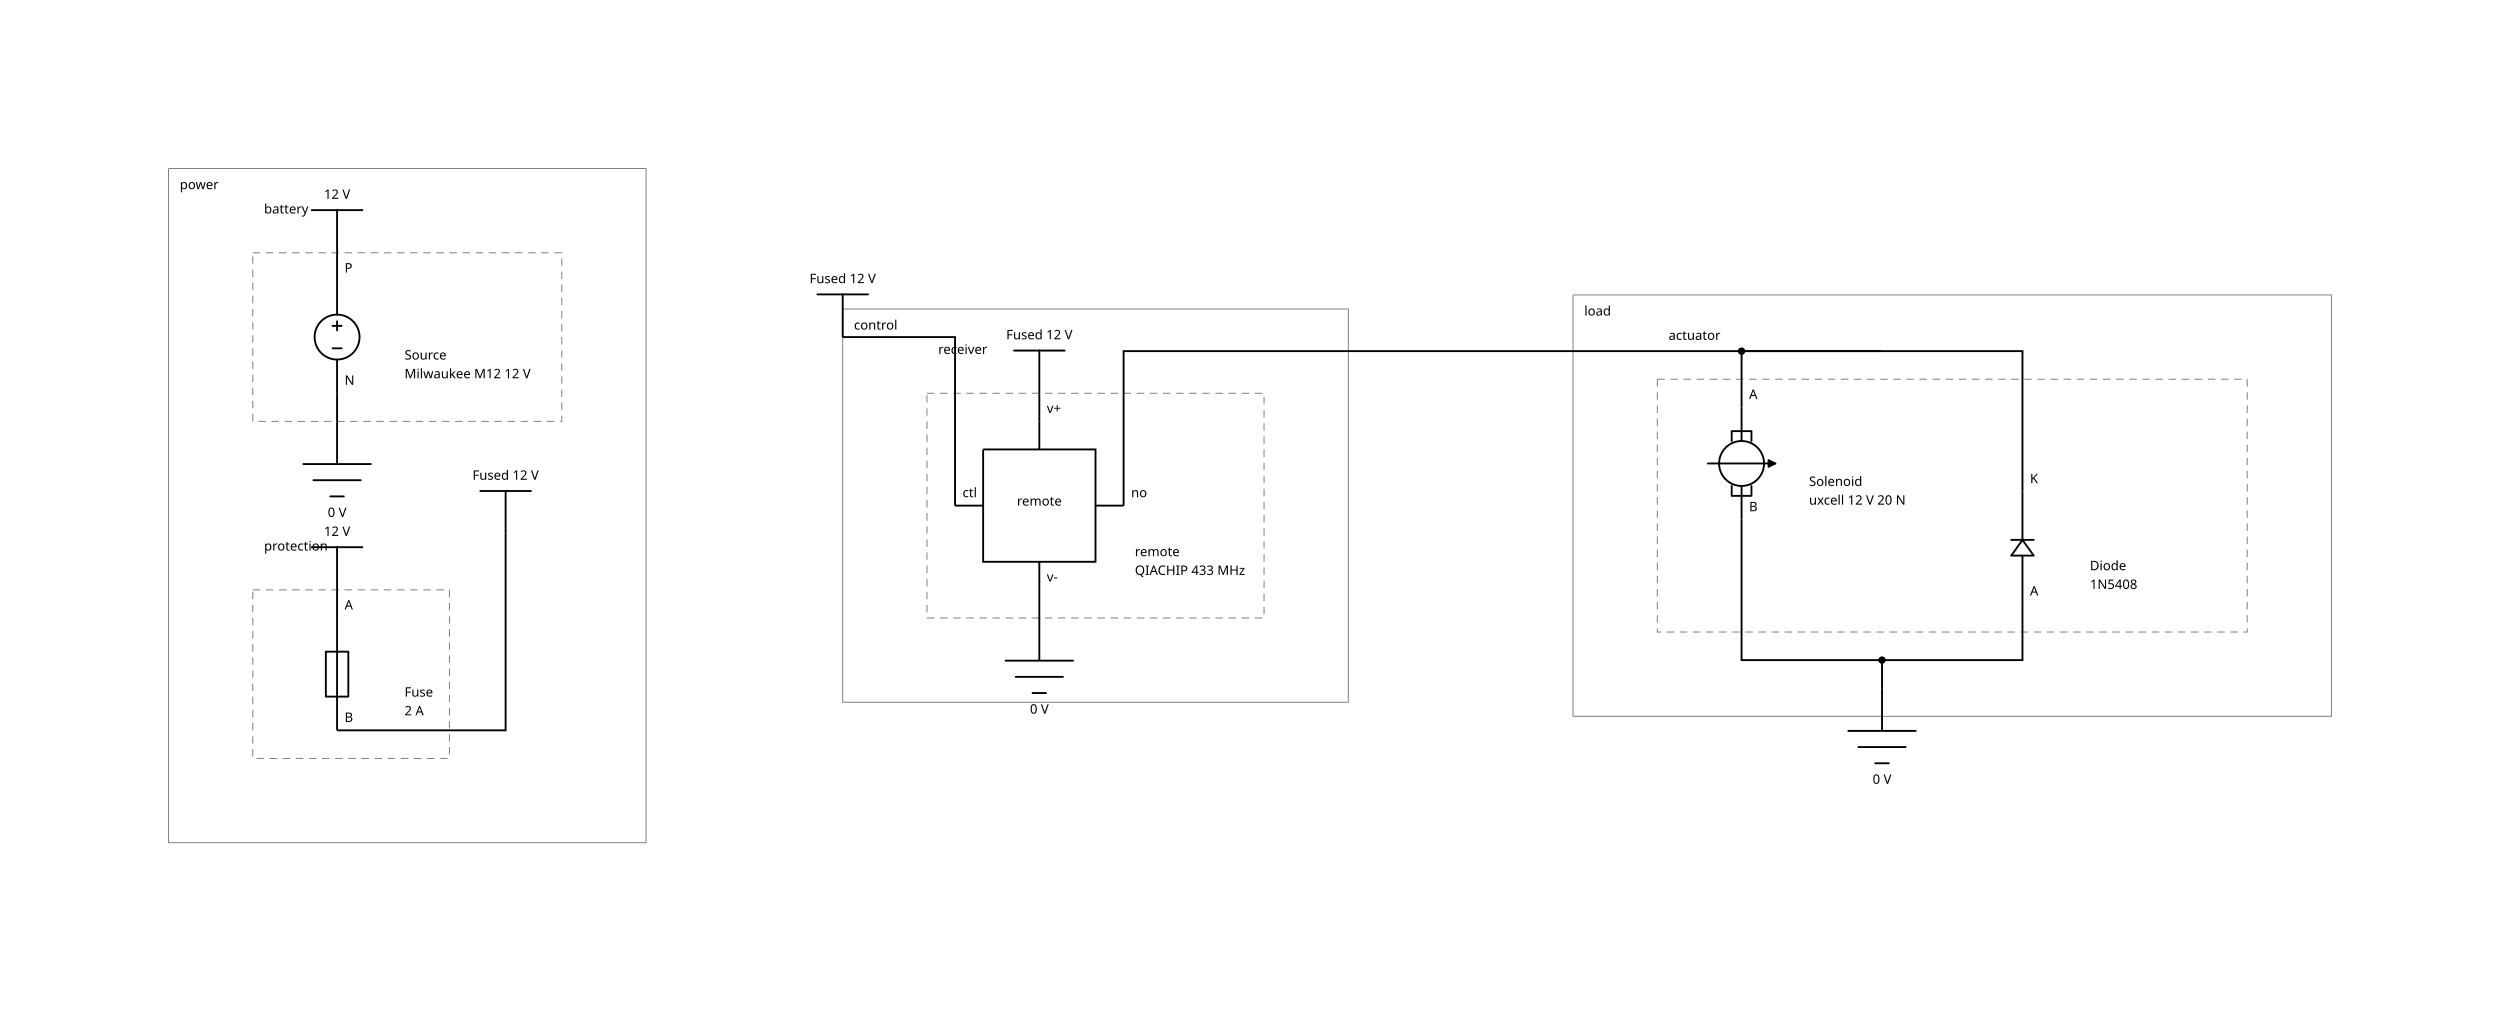
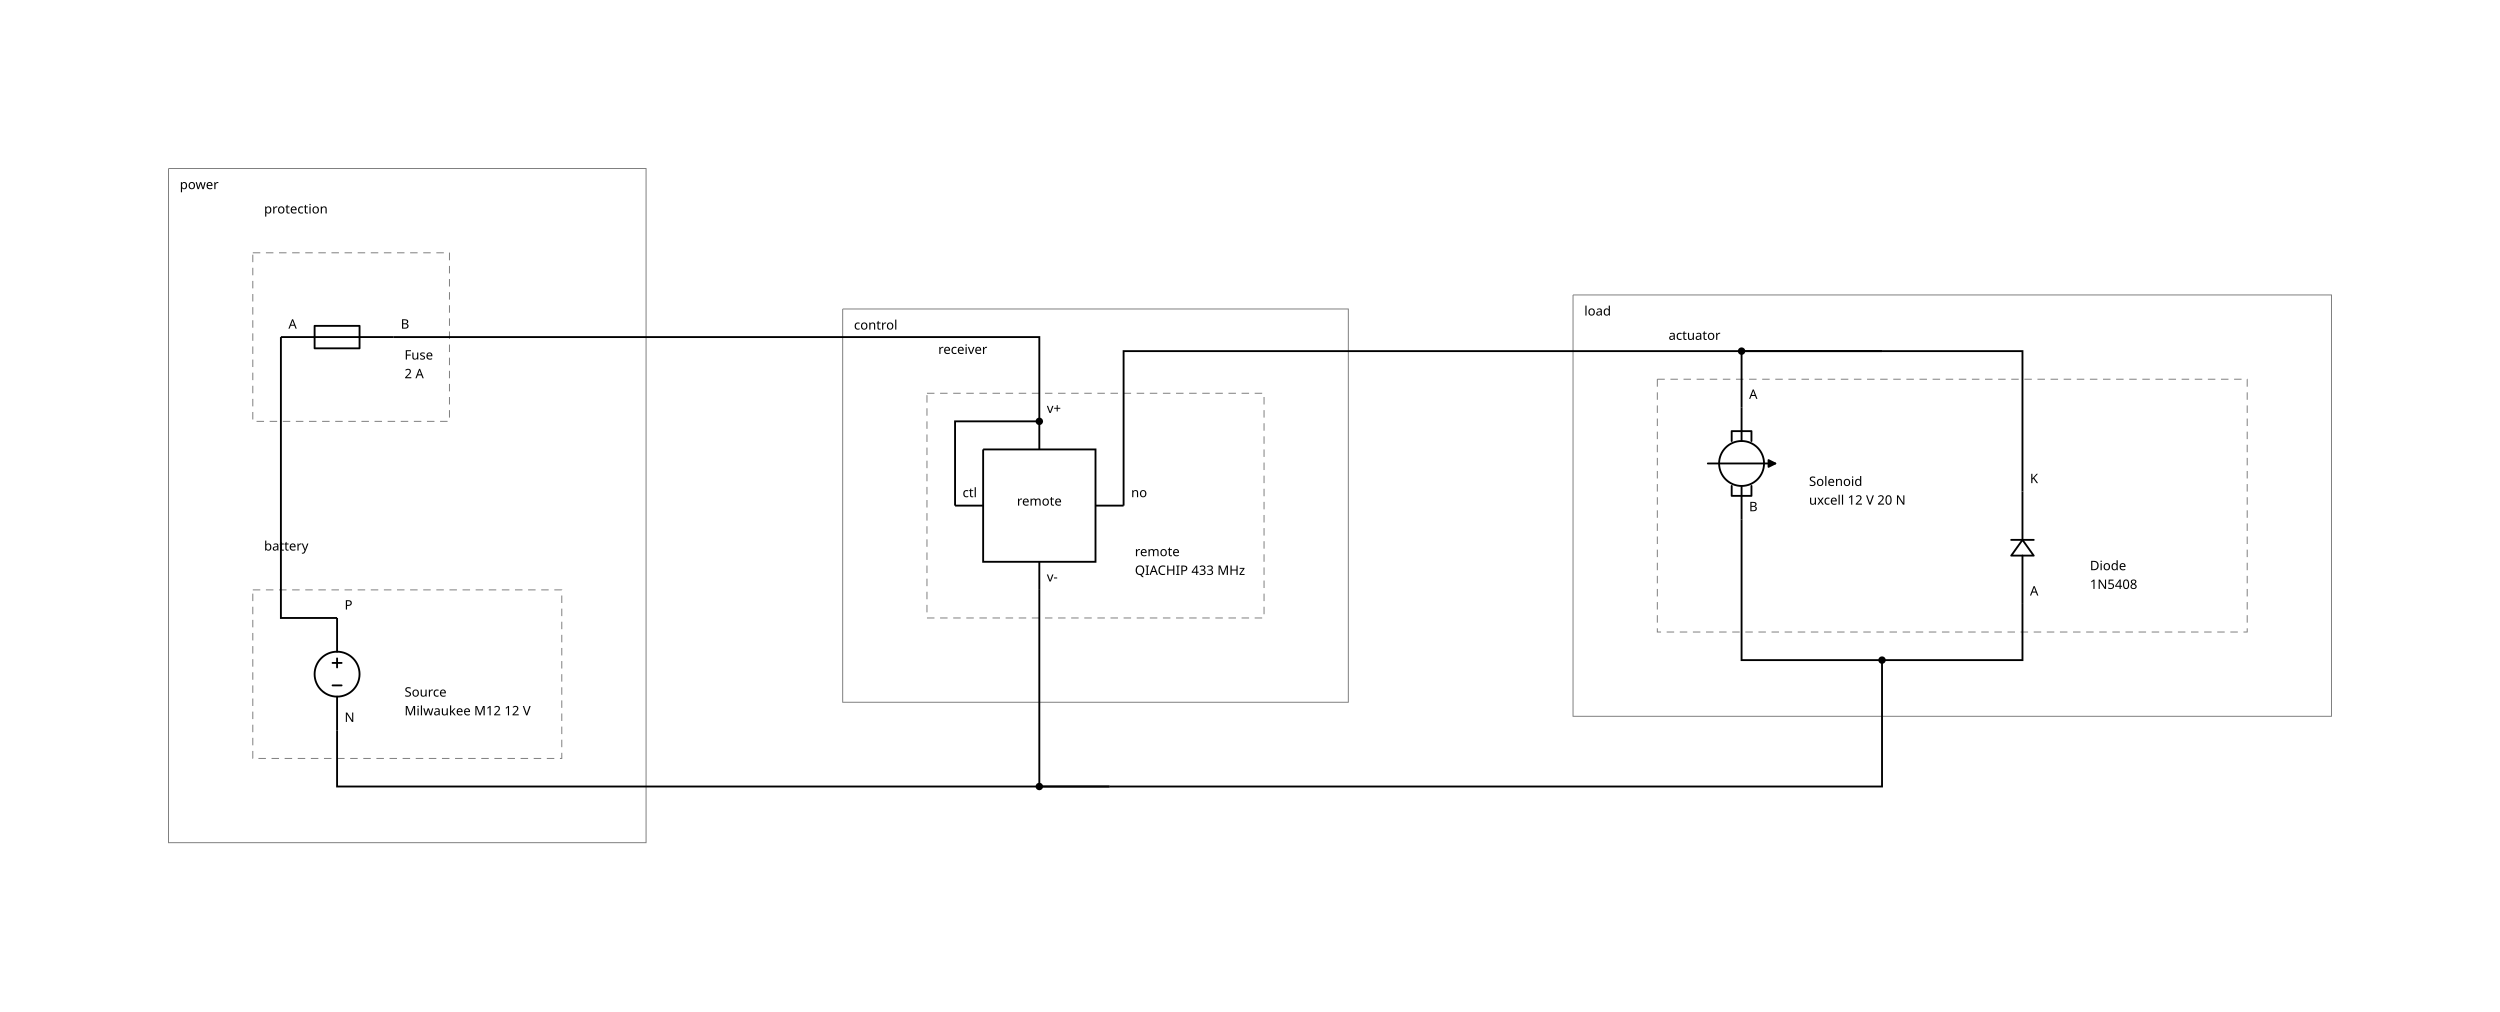
<svg xmlns="http://www.w3.org/2000/svg" id="fixture-wireless-solenoid" width="2670" viewBox="-300 -300 2670 1080" height="1080" overflow="visible" font-family="sans-serif" font-size="14" role="graphics-document document" aria-roledescription="circuitDiagram">
  <g data-drawing-index="0" data-block="power" stroke-width="1">
    <polyline points="-120,-120 390,-120 390,600 -120,600 -120,-120" stroke="#777" stroke-width="1" fill="none" transform="matrix(1 0 0 1 0 0)" />
  </g>
  <g data-drawing-index="1" data-label="true" data-frame-label="block">
    <text x="-108" y="-98" xml:space="preserve" fill="#000">power</text>
  </g>
  <g data-drawing-index="2" data-block="control" stroke-width="1">
    <polyline points="600,30 1140,30 1140,450 600,450 600,30" stroke="#777" stroke-width="1" fill="none" transform="matrix(1 0 0 1 0 0)" />
  </g>
  <g data-drawing-index="3" data-label="true" data-frame-label="block">
    <text x="612" y="52" xml:space="preserve" fill="#000">control</text>
  </g>
  <g data-drawing-index="4" data-block="load" stroke-width="1">
    <polyline points="1380,15 2190,15 2190,465 1380,465 1380,15" stroke="#777" stroke-width="1" fill="none" transform="matrix(1 0 0 1 0 0)" />
  </g>
  <g data-drawing-index="5" data-label="true" data-frame-label="block">
    <text x="1392" y="37" xml:space="preserve" fill="#000">load</text>
  </g>
-   <g data-drawing-index="6" data-stage="battery" stroke-dasharray="8 6">
-     <polyline points="-30,-30 300,-30 300,150 -30,150 -30,-30" stroke="#777" stroke-width="1" fill="none" transform="matrix(1 0 0 1 0 0)" />
+   <g data-drawing-index="6" data-stage="protection" stroke-dasharray="8 6">
+     <polyline points="-30,-30 180,-30 180,150 -30,150 -30,-30" stroke="#777" stroke-width="1" fill="none" transform="matrix(1 0 0 1 0 0)" />
  </g>
  <g data-drawing-index="7" data-label="true" data-frame-label="stage">
-     <text x="-18" y="-72" xml:space="preserve" fill="#000">battery</text>
-   </g>
-   <g data-drawing-index="8" data-stage="protection" stroke-dasharray="8 6">
-     <polyline points="-30,330 180,330 180,510 -30,510 -30,330" stroke="#777" stroke-width="1" fill="none" transform="matrix(1 0 0 1 0 0)" />
+     <text x="-18" y="-72" xml:space="preserve" fill="#000">protection</text>
+   </g>
+   <g data-drawing-index="8" data-stage="battery" stroke-dasharray="8 6">
+     <polyline points="-30,330 300,330 300,510 -30,510 -30,330" stroke="#777" stroke-width="1" fill="none" transform="matrix(1 0 0 1 0 0)" />
  </g>
  <g data-drawing-index="9" data-label="true" data-frame-label="stage">
-     <text x="-18" y="288" xml:space="preserve" fill="#000">protection</text>
+     <text x="-18" y="288" xml:space="preserve" fill="#000">battery</text>
  </g>
  <g data-drawing-index="10" data-stage="receiver" stroke-dasharray="8 6">
    <polyline points="690,120 1050,120 1050,360 690,360 690,120" stroke="#777" stroke-width="1" fill="none" transform="matrix(1 0 0 1 0 0)" />
  </g>
  <g data-drawing-index="11" data-label="true" data-frame-label="stage">
    <text x="702" y="78" xml:space="preserve" fill="#000">receiver</text>
  </g>
  <g data-drawing-index="12" data-stage="actuator" stroke-dasharray="8 6">
    <polyline points="1470,105 2100,105 2100,375 1470,375 1470,105" stroke="#777" stroke-width="1" fill="none" transform="matrix(1 0 0 1 0 0)" />
  </g>
  <g data-drawing-index="13" data-label="true" data-frame-label="stage">
    <text x="1482" y="63" xml:space="preserve" fill="#000">actuator</text>
  </g>
-   <g data-drawing-index="14" data-net="@implicit:Diode:K" data-wire="|-" data-points="[[1560,135],[1560,75],[1710,75]]">
+   <g data-drawing-index="14" data-net="@implicit:Diode:A" data-wire="|-" data-points="[[1560,255],[1560,405],[1710,405]]">
+     <polyline points="1560,255 1560,405 1710,405" stroke="#000" stroke-width="2" fill="none" transform="matrix(1 0 0 1 0 0)" />
+   </g>
+   <g data-drawing-index="15" data-net="@implicit:Diode:A" data-wire="|-" data-points="[[1860,345],[1860,405],[1710,405]]">
+     <polyline points="1860,345 1860,405 1710,405" stroke="#000" stroke-width="2" fill="none" transform="matrix(1 0 0 1 0 0)" />
+   </g>
+   <g data-drawing-index="16" data-net="@implicit:Diode:A" data-wire="|-" data-points="[[810,330],[810,540],[885,540]]">
+     <polyline points="810,330 810,540 885,540" stroke="#000" stroke-width="2" fill="none" transform="matrix(1 0 0 1 0 0)" />
+   </g>
+   <g data-drawing-index="17" data-net="@implicit:Diode:A" data-wire="|-" data-points="[[60,480],[60,540],[885,540]]">
+     <polyline points="60,480 60,540 885,540" stroke="#000" stroke-width="2" fill="none" transform="matrix(1 0 0 1 0 0)" />
+   </g>
+   <g data-drawing-index="18" data-net="@implicit:Diode:A" data-wire="|-" data-points="[[1710,405],[1710,540],[885,540]]">
+     <polyline points="1710,405 1710,540 885,540" stroke="#000" stroke-width="2" fill="none" transform="matrix(1 0 0 1 0 0)" />
+   </g>
+   <g data-drawing-index="19" data-net="@implicit:Diode:K" data-wire="|-" data-points="[[1560,135],[1560,75],[1710,75]]">
    <polyline points="1560,135 1560,75 1710,75" stroke="#000" stroke-width="2" fill="none" transform="matrix(1 0 0 1 0 0)" />
  </g>
-   <g data-drawing-index="15" data-net="@implicit:Diode:K" data-wire="|-" data-points="[[1860,225],[1860,75],[1710,75]]">
+   <g data-drawing-index="20" data-net="@implicit:Diode:K" data-wire="|-" data-points="[[1860,225],[1860,75],[1710,75]]">
    <polyline points="1860,225 1860,75 1710,75" stroke="#000" stroke-width="2" fill="none" transform="matrix(1 0 0 1 0 0)" />
  </g>
-   <g data-drawing-index="16" data-net="@implicit:Diode:K" data-wire="|-" data-points="[[900,240],[900,75],[1710,75]]">
+   <g data-drawing-index="21" data-net="@implicit:Diode:K" data-wire="|-" data-points="[[900,240],[900,75],[1710,75]]">
    <polyline points="900,240 900,75 1710,75" stroke="#000" stroke-width="2" fill="none" transform="matrix(1 0 0 1 0 0)" />
  </g>
-   <g data-drawing-index="17" data-net="BatteryPlus" data-wire="-" data-points="[[60,-30],[60,0]]">
-     <polyline points="60,-30 60,0" stroke="#000" stroke-width="2" fill="none" transform="matrix(1 0 0 1 0 0)" />
-   </g>
-   <g data-drawing-index="18" data-net="BatteryPlus" data-wire="-" data-points="[[60,330],[60,360]]">
-     <polyline points="60,330 60,360" stroke="#000" stroke-width="2" fill="none" transform="matrix(1 0 0 1 0 0)" />
-   </g>
-   <g data-drawing-index="19" data-net="VDD" data-wire="|-" data-points="[[240,270],[240,480],[60.00000000000001,480]]">
-     <polyline points="240,270 240,480 60,480" stroke="#000" stroke-width="2" fill="none" transform="matrix(1 0 0 1 0 0)" />
-   </g>
-   <g data-drawing-index="20" data-net="VDD" data-wire="-" data-points="[[810,120],[810,150]]">
-     <polyline points="810,120 810,150" stroke="#000" stroke-width="2" fill="none" transform="matrix(1 0 0 1 0 0)" />
-   </g>
-   <g data-drawing-index="21" data-net="VDD" data-wire="-|" data-points="[[600,60],[720,60],[720,240]]">
-     <polyline points="600,60 720,60 720,240" stroke="#000" stroke-width="2" fill="none" transform="matrix(1 0 0 1 0 0)" />
-   </g>
-   <g data-drawing-index="22" data-net="Return" data-wire="-" data-points="[[810,360],[810,330]]">
-     <polyline points="810,360 810,330" stroke="#000" stroke-width="2" fill="none" transform="matrix(1 0 0 1 0 0)" />
-   </g>
-   <g data-drawing-index="23" data-net="Return" data-wire="-" data-points="[[60,150],[60,120]]">
-     <polyline points="60,150 60,120" stroke="#000" stroke-width="2" fill="none" transform="matrix(1 0 0 1 0 0)" />
-   </g>
-   <g data-drawing-index="24" data-net="Return" data-wire="|-" data-points="[[1560,255],[1560,405],[1710,405]]">
-     <polyline points="1560,255 1560,405 1710,405" stroke="#000" stroke-width="2" fill="none" transform="matrix(1 0 0 1 0 0)" />
-   </g>
-   <g data-drawing-index="25" data-net="Return" data-wire="|-" data-points="[[1860,345],[1860,405],[1710,405]]">
-     <polyline points="1860,345 1860,405 1710,405" stroke="#000" stroke-width="2" fill="none" transform="matrix(1 0 0 1 0 0)" />
-   </g>
-   <g data-drawing-index="26" data-net="Return" data-wire="-" data-points="[[1710,435],[1710,405]]">
-     <polyline points="1710,435 1710,405" stroke="#000" stroke-width="2" fill="none" transform="matrix(1 0 0 1 0 0)" />
-   </g>
-   <g data-drawing-index="27" data-device="Source" data-type="voltageSource" data-stage-index="0">
+   <g data-drawing-index="22" data-net="@implicit:Fuse:A" data-wire="-|" data-points="[[60,360],[0,360],[0,60]]">
+     <polyline points="60,360 0,360 0,60" stroke="#000" stroke-width="2" fill="none" transform="matrix(1 0 0 1 0 0)" />
+   </g>
+   <g data-drawing-index="23" data-net="@implicit:Fuse:B" data-wire="-|" data-points="[[120,60],[810,60],[810,150]]">
+     <polyline points="120,60 810,60 810,150" stroke="#000" stroke-width="2" fill="none" transform="matrix(1 0 0 1 0 0)" />
+   </g>
+   <g data-drawing-index="24" data-net="@implicit:Fuse:B" data-wire="-|" data-points="[[810,150],[720,150],[720,240]]">
+     <polyline points="810,150 720,150 720,240" stroke="#000" stroke-width="2" fill="none" transform="matrix(1 0 0 1 0 0)" />
+   </g>
+   <g data-drawing-index="25" data-device="Fuse" data-type="fuse" data-stage-index="0">
    <g transform="matrix(1 0 0 1 0 0)">
      <svg width="120" height="120" viewBox="0 0 120 120">
-         <g id="fixture-wireless-solenoid-element-27-voltageSource" fill="none" stroke="#000" stroke-width="2" stroke-linecap="round" stroke-linejoin="round">
-           <circle cx="60" cy="60" r="24" id="fixture-wireless-solenoid-element-27-reference-0" stroke="#000" fill="none" stroke-width="2" />
-           <path d="M 60 120 L 60 84 L 60 84 M 60 36 L 60 36 L 60 0" id="fixture-wireless-solenoid-element-27-reference-1" stroke="#000" fill="none" stroke-width="2" stroke-linecap="round" stroke-linejoin="round" />
-           <path d="M 64.8 72 L 55.2 72" id="fixture-wireless-solenoid-element-27-reference-2" stroke="#000" fill="none" stroke-width="2" stroke-linecap="round" stroke-linejoin="round" />
-           <path d="M 60 52.8 L 60 43.2" id="fixture-wireless-solenoid-element-27-reference-3" stroke="#000" fill="none" stroke-width="2" stroke-linecap="round" stroke-linejoin="round" />
-           <path d="M 64.8 48 L 55.2 48" id="fixture-wireless-solenoid-element-27-reference-4" stroke="#000" fill="none" stroke-width="2" stroke-linecap="round" stroke-linejoin="round" />
-         </g>
-       </svg>
-     </g>
-   </g>
-   <g data-drawing-index="28" data-label="true" data-device-label="Source">
-     <text x="132" y="84" xml:space="preserve" fill="#000">Source</text>
-   </g>
-   <g data-drawing-index="29" data-label="true" data-device-label="Source">
-     <text x="132" y="104" xml:space="preserve" fill="#000">Milwaukee M12 12 V</text>
-   </g>
-   <g data-drawing-index="30" data-label="true" data-terminal="P" data-terminal-device="Source" data-x="60" data-y="0" data-terminal-net="BatteryPlus">
-     <text x="68" y="-9" xml:space="preserve" fill="#000">P</text>
-   </g>
-   <g data-drawing-index="31" data-label="true" data-terminal="N" data-terminal-device="Source" data-x="60" data-y="120" data-terminal-net="Return">
-     <text x="68" y="111" xml:space="preserve" fill="#000">N</text>
-   </g>
-   <g data-drawing-index="32" data-device="Fuse" data-type="fuse" data-stage-index="1">
-     <g transform="matrix(6.123233995736766e-17 1 -1 6.123233995736766e-17 120 360)">
-       <svg width="120" height="120" viewBox="0 0 120 120">
-         <g id="fixture-wireless-solenoid-element-32-fuse" fill="none" stroke="#000" stroke-width="2" stroke-linecap="round" stroke-linejoin="round">
-           <path d="M 0 60 L 36 60 L 36 48 L 84 48 L 84 72 L 36 72 L 36 60 M 84 60 L 120 60" id="fixture-wireless-solenoid-element-32-reference-0" stroke="#000" fill="none" stroke-width="2" stroke-linecap="round" stroke-linejoin="round" />
-           <path d="M 36 60 L 84 60" id="fixture-wireless-solenoid-element-32-reference-1" stroke="#000" fill="none" stroke-width="2" stroke-linecap="round" stroke-linejoin="round" />
-         </g>
-       </svg>
-     </g>
-   </g>
-   <g data-drawing-index="33" data-label="true" data-device-label="Fuse">
-     <text x="132" y="444" xml:space="preserve" fill="#000">Fuse</text>
-   </g>
-   <g data-drawing-index="34" data-label="true" data-device-label="Fuse">
-     <text x="132" y="464" xml:space="preserve" fill="#000">2 A</text>
-   </g>
-   <g data-drawing-index="35" data-label="true" data-terminal="A" data-terminal-device="Fuse" data-x="60" data-y="360" data-terminal-net="BatteryPlus">
-     <text x="68" y="351" xml:space="preserve" fill="#000">A</text>
-   </g>
-   <g data-drawing-index="36" data-label="true" data-terminal="B" data-terminal-device="Fuse" data-x="60.00000000000001" data-y="480" data-terminal-net="VDD">
-     <text x="68" y="471" xml:space="preserve" fill="#000">B</text>
-   </g>
-   <g data-drawing-index="37" data-device="remote" data-type="ic" data-stage-index="2">
+         <g id="fixture-wireless-solenoid-element-25-fuse" fill="none" stroke="#000" stroke-width="2" stroke-linecap="round" stroke-linejoin="round">
+           <path d="M 0 60 L 36 60 L 36 48 L 84 48 L 84 72 L 36 72 L 36 60 M 84 60 L 120 60" id="fixture-wireless-solenoid-element-25-reference-0" stroke="#000" fill="none" stroke-width="2" stroke-linecap="round" stroke-linejoin="round" />
+           <path d="M 36 60 L 84 60" id="fixture-wireless-solenoid-element-25-reference-1" stroke="#000" fill="none" stroke-width="2" stroke-linecap="round" stroke-linejoin="round" />
+         </g>
+       </svg>
+     </g>
+   </g>
+   <g data-drawing-index="26" data-label="true" data-device-label="Fuse">
+     <text x="132" y="84" xml:space="preserve" fill="#000">Fuse</text>
+   </g>
+   <g data-drawing-index="27" data-label="true" data-device-label="Fuse">
+     <text x="132" y="104" xml:space="preserve" fill="#000">2 A</text>
+   </g>
+   <g data-drawing-index="28" data-label="true" data-terminal="A" data-terminal-device="Fuse" data-x="0" data-y="60" data-terminal-net="@implicit:Fuse:A">
+     <text x="8" y="51" xml:space="preserve" fill="#000">A</text>
+   </g>
+   <g data-drawing-index="29" data-label="true" data-terminal="B" data-terminal-device="Fuse" data-x="120" data-y="60" data-terminal-net="@implicit:Fuse:B">
+     <text x="128" y="51" xml:space="preserve" fill="#000">B</text>
+   </g>
+   <g data-drawing-index="30" data-device="Source" data-type="voltageSource" data-stage-index="1">
+     <g transform="matrix(1 0 0 1 0 360)">
+       <svg width="120" height="120" viewBox="0 0 120 120">
+         <g id="fixture-wireless-solenoid-element-30-voltageSource" fill="none" stroke="#000" stroke-width="2" stroke-linecap="round" stroke-linejoin="round">
+           <circle cx="60" cy="60" r="24" id="fixture-wireless-solenoid-element-30-reference-0" stroke="#000" fill="none" stroke-width="2" />
+           <path d="M 60 120 L 60 84 L 60 84 M 60 36 L 60 36 L 60 0" id="fixture-wireless-solenoid-element-30-reference-1" stroke="#000" fill="none" stroke-width="2" stroke-linecap="round" stroke-linejoin="round" />
+           <path d="M 64.8 72 L 55.2 72" id="fixture-wireless-solenoid-element-30-reference-2" stroke="#000" fill="none" stroke-width="2" stroke-linecap="round" stroke-linejoin="round" />
+           <path d="M 60 52.8 L 60 43.2" id="fixture-wireless-solenoid-element-30-reference-3" stroke="#000" fill="none" stroke-width="2" stroke-linecap="round" stroke-linejoin="round" />
+           <path d="M 64.8 48 L 55.2 48" id="fixture-wireless-solenoid-element-30-reference-4" stroke="#000" fill="none" stroke-width="2" stroke-linecap="round" stroke-linejoin="round" />
+         </g>
+       </svg>
+     </g>
+   </g>
+   <g data-drawing-index="31" data-label="true" data-device-label="Source">
+     <text x="132" y="444" xml:space="preserve" fill="#000">Source</text>
+   </g>
+   <g data-drawing-index="32" data-label="true" data-device-label="Source">
+     <text x="132" y="464" xml:space="preserve" fill="#000">Milwaukee M12 12 V</text>
+   </g>
+   <g data-drawing-index="33" data-label="true" data-terminal="P" data-terminal-device="Source" data-x="60" data-y="360" data-terminal-net="@implicit:Fuse:A">
+     <text x="68" y="351" xml:space="preserve" fill="#000">P</text>
+   </g>
+   <g data-drawing-index="34" data-label="true" data-terminal="N" data-terminal-device="Source" data-x="60" data-y="480" data-terminal-net="@implicit:Diode:A">
+     <text x="68" y="471" xml:space="preserve" fill="#000">N</text>
+   </g>
+   <g data-drawing-index="35" data-device="remote" data-type="ic" data-stage-index="2">
    <polyline points="30,30 150,30 150,150 30,150 30,30" stroke="#000" stroke-width="2" fill="none" transform="matrix(1 0 0 1 720 150)" />
    <line x1="90" y1="0" x2="90" y2="30" stroke="#000" stroke-width="2" fill="none" transform="matrix(1 0 0 1 720 150)" />
    <line x1="90" y1="150" x2="90" y2="180" stroke="#000" stroke-width="2" fill="none" transform="matrix(1 0 0 1 720 150)" />
    <line x1="0" y1="90" x2="30" y2="90" stroke="#000" stroke-width="2" fill="none" transform="matrix(1 0 0 1 720 150)" />
    <line x1="150" y1="90" x2="180" y2="90" stroke="#000" stroke-width="2" fill="none" transform="matrix(1 0 0 1 720 150)" />
  </g>
-   <g data-drawing-index="38" data-label="true" data-device-label="remote">
+   <g data-drawing-index="36" data-label="true" data-device-label="remote">
    <text x="912" y="294" xml:space="preserve" fill="#000">remote</text>
  </g>
-   <g data-drawing-index="39" data-label="true" data-device-label="remote">
+   <g data-drawing-index="37" data-label="true" data-device-label="remote">
    <text x="912" y="314" xml:space="preserve" fill="#000">QIACHIP 433 MHz</text>
  </g>
-   <g data-drawing-index="40" data-label="true" data-ic-label="true" text-anchor="middle">
+   <g data-drawing-index="38" data-label="true" data-ic-label="true" text-anchor="middle">
    <text x="810" y="240" xml:space="preserve" fill="#000">remote</text>
  </g>
-   <g data-drawing-index="41" data-label="true" data-terminal="v+" data-terminal-device="remote" data-x="810" data-y="150" data-terminal-net="VDD">
+   <g data-drawing-index="39" data-label="true" data-terminal="v+" data-terminal-device="remote" data-x="810" data-y="150" data-terminal-net="@implicit:Fuse:B">
    <text x="818" y="141" xml:space="preserve" fill="#000">v+</text>
  </g>
-   <g data-drawing-index="42" data-label="true" data-terminal="ctl" data-terminal-device="remote" data-x="720" data-y="240" data-terminal-net="VDD">
+   <g data-drawing-index="40" data-label="true" data-terminal="ctl" data-terminal-device="remote" data-x="720" data-y="240" data-terminal-net="@implicit:Fuse:B">
    <text x="728" y="231" xml:space="preserve" fill="#000">ctl</text>
  </g>
-   <g data-drawing-index="43" data-label="true" data-terminal="v-" data-terminal-device="remote" data-x="810" data-y="330" data-terminal-net="Return">
+   <g data-drawing-index="41" data-label="true" data-terminal="v-" data-terminal-device="remote" data-x="810" data-y="330" data-terminal-net="@implicit:Diode:A">
    <text x="818" y="321" xml:space="preserve" fill="#000">v-</text>
  </g>
-   <g data-drawing-index="44" data-label="true" data-terminal="no" data-terminal-device="remote" data-x="900" data-y="240" data-terminal-net="@implicit:Diode:K">
+   <g data-drawing-index="42" data-label="true" data-terminal="no" data-terminal-device="remote" data-x="900" data-y="240" data-terminal-net="@implicit:Diode:K">
    <text x="908" y="231" xml:space="preserve" fill="#000">no</text>
  </g>
-   <g data-drawing-index="45" data-device="Solenoid" data-type="solenoid" data-stage-index="3">
+   <g data-drawing-index="43" data-device="Solenoid" data-type="solenoid" data-stage-index="3">
    <g transform="matrix(6.123233995736766e-17 1 -1 6.123233995736766e-17 1620 135)">
      <svg width="120" height="120" viewBox="0 0 120 120">
-         <g id="fixture-wireless-solenoid-element-45-solenoid" fill="none" stroke="#000" stroke-width="2" stroke-linecap="round" stroke-linejoin="round">
-           <path id="fixture-wireless-solenoid-element-45-reference-0" d="M 25.44 60 L 25.44 60 M 94.56 60 L 94.56 60" stroke="#000" fill="none" />
-           <path id="fixture-wireless-solenoid-element-45-reference-1" d="M 36 70.56 L 25.44 70.56 L 25.44 49.44 L 36 49.44" stroke="#000" fill="none" />
-           <path id="fixture-wireless-solenoid-element-45-reference-2" d="M 84 70.56 L 94.56 70.56 L 94.56 49.44 L 84 49.44" stroke="#000" fill="none" />
-           <circle id="fixture-wireless-solenoid-element-45-reference-3" cx="60" cy="60" r="24" stroke="#000" fill="none" />
-           <path id="fixture-wireless-solenoid-element-45-electrical-leads" d="M 0 60 L 36 60 M 84 60 L 120 60" stroke="#000" fill="none" />
-           <path id="fixture-wireless-solenoid-element-45-motion-shaft" d="M 60 96 L 60 24" stroke="#000" fill="none" />
-           <polygon id="fixture-wireless-solenoid-element-45-motion-arrowhead" points="60,24 56.4,31.2 63.6,31.2" stroke="#000" fill="#000" />
-         </g>
-       </svg>
-     </g>
-   </g>
-   <g data-drawing-index="46" data-label="true" data-device-label="Solenoid">
+         <g id="fixture-wireless-solenoid-element-43-solenoid" fill="none" stroke="#000" stroke-width="2" stroke-linecap="round" stroke-linejoin="round">
+           <path id="fixture-wireless-solenoid-element-43-reference-0" d="M 25.44 60 L 25.44 60 M 94.56 60 L 94.56 60" stroke="#000" fill="none" />
+           <path id="fixture-wireless-solenoid-element-43-reference-1" d="M 36 70.56 L 25.44 70.56 L 25.44 49.44 L 36 49.44" stroke="#000" fill="none" />
+           <path id="fixture-wireless-solenoid-element-43-reference-2" d="M 84 70.56 L 94.56 70.56 L 94.56 49.44 L 84 49.44" stroke="#000" fill="none" />
+           <circle id="fixture-wireless-solenoid-element-43-reference-3" cx="60" cy="60" r="24" stroke="#000" fill="none" />
+           <path id="fixture-wireless-solenoid-element-43-electrical-leads" d="M 0 60 L 36 60 M 84 60 L 120 60" stroke="#000" fill="none" />
+           <path id="fixture-wireless-solenoid-element-43-motion-shaft" d="M 60 96 L 60 24" stroke="#000" fill="none" />
+           <polygon id="fixture-wireless-solenoid-element-43-motion-arrowhead" points="60,24 56.4,31.2 63.6,31.2" stroke="#000" fill="#000" />
+         </g>
+       </svg>
+     </g>
+   </g>
+   <g data-drawing-index="44" data-label="true" data-device-label="Solenoid">
    <text x="1632" y="219" xml:space="preserve" fill="#000">Solenoid</text>
  </g>
-   <g data-drawing-index="47" data-label="true" data-device-label="Solenoid">
+   <g data-drawing-index="45" data-label="true" data-device-label="Solenoid">
    <text x="1632" y="239" xml:space="preserve" fill="#000">uxcell 12 V 20 N</text>
  </g>
-   <g data-drawing-index="48" data-label="true" data-terminal="A" data-terminal-device="Solenoid" data-x="1560" data-y="135" data-terminal-net="@implicit:Diode:K">
+   <g data-drawing-index="46" data-label="true" data-terminal="A" data-terminal-device="Solenoid" data-x="1560" data-y="135" data-terminal-net="@implicit:Diode:K">
    <text x="1568" y="126" xml:space="preserve" fill="#000">A</text>
  </g>
-   <g data-drawing-index="49" data-label="true" data-terminal="B" data-terminal-device="Solenoid" data-x="1560" data-y="255" data-terminal-net="Return">
+   <g data-drawing-index="47" data-label="true" data-terminal="B" data-terminal-device="Solenoid" data-x="1560" data-y="255" data-terminal-net="@implicit:Diode:A">
    <text x="1568" y="246" xml:space="preserve" fill="#000">B</text>
  </g>
-   <g data-drawing-index="50" data-device="Diode" data-type="diode" data-stage-index="3">
+   <g data-drawing-index="48" data-device="Diode" data-type="diode" data-stage-index="3">
    <g transform="matrix(-1.8369701987210297e-16 -1 1 -1.8369701987210297e-16 1800 345)">
      <svg width="120" height="120" viewBox="0 0 120 120">
-         <g id="fixture-wireless-solenoid-element-50-diode" fill="none" stroke="#000" stroke-width="2" stroke-linecap="round" stroke-linejoin="round">
-           <polygon points="51.6,48 68.4,60 51.6,72" id="fixture-wireless-solenoid-element-50-reference-0" stroke="#000" fill="none" stroke-width="2" stroke-linecap="round" stroke-linejoin="round" />
-           <path d="M 0 60 L 51.6 60 M 68.4 48 L 68.4 72 M 68.4 60 L 120 60" id="fixture-wireless-solenoid-element-50-reference-1" stroke="#000" fill="none" stroke-width="2" stroke-linecap="round" stroke-linejoin="round" />
-         </g>
-       </svg>
-     </g>
-   </g>
-   <g data-drawing-index="51" data-label="true" data-device-label="Diode">
+         <g id="fixture-wireless-solenoid-element-48-diode" fill="none" stroke="#000" stroke-width="2" stroke-linecap="round" stroke-linejoin="round">
+           <polygon points="51.6,48 68.4,60 51.6,72" id="fixture-wireless-solenoid-element-48-reference-0" stroke="#000" fill="none" stroke-width="2" stroke-linecap="round" stroke-linejoin="round" />
+           <path d="M 0 60 L 51.6 60 M 68.4 48 L 68.4 72 M 68.4 60 L 120 60" id="fixture-wireless-solenoid-element-48-reference-1" stroke="#000" fill="none" stroke-width="2" stroke-linecap="round" stroke-linejoin="round" />
+         </g>
+       </svg>
+     </g>
+   </g>
+   <g data-drawing-index="49" data-label="true" data-device-label="Diode">
    <text x="1932" y="309" xml:space="preserve" fill="#000">Diode</text>
  </g>
-   <g data-drawing-index="52" data-label="true" data-device-label="Diode">
+   <g data-drawing-index="50" data-label="true" data-device-label="Diode">
    <text x="1932" y="329" xml:space="preserve" fill="#000">1N5408</text>
  </g>
-   <g data-drawing-index="53" data-label="true" data-terminal="A" data-terminal-device="Diode" data-x="1860" data-y="345" data-terminal-net="Return">
+   <g data-drawing-index="51" data-label="true" data-terminal="A" data-terminal-device="Diode" data-x="1860" data-y="345" data-terminal-net="@implicit:Diode:A">
    <text x="1868" y="336" xml:space="preserve" fill="#000">A</text>
  </g>
-   <g data-drawing-index="54" data-label="true" data-terminal="K" data-terminal-device="Diode" data-x="1860" data-y="225" data-terminal-net="@implicit:Diode:K">
+   <g data-drawing-index="52" data-label="true" data-terminal="K" data-terminal-device="Diode" data-x="1860" data-y="225" data-terminal-net="@implicit:Diode:K">
    <text x="1868" y="216" xml:space="preserve" fill="#000">K</text>
  </g>
-   <g data-drawing-index="55" data-proxy="0" data-net="BatteryPlus" data-type="supplyNet" data-branches="1">
-     <g transform="matrix(1 0 0 1 0 -150)">
-       <svg width="120" height="120" viewBox="0 0 120 120">
-         <g id="fixture-wireless-solenoid-element-55-supplyNet" fill="none" stroke="#000" stroke-width="2" stroke-linecap="round" stroke-linejoin="round">
-           <path d="M 60 120 L 60 74.4" id="fixture-wireless-solenoid-element-55-reference-0" stroke="#000" fill="none" stroke-width="2" stroke-linecap="round" stroke-linejoin="round" />
-           <path d="M 60 74.4 L 33 74.4" id="fixture-wireless-solenoid-element-55-reference-1" stroke="#000" fill="none" stroke-width="2" stroke-linecap="round" stroke-linejoin="round" />
-           <path d="M 60 74.4 L 87 74.4" id="fixture-wireless-solenoid-element-55-reference-2" stroke="#000" fill="none" stroke-width="2" stroke-linecap="round" stroke-linejoin="round" />
-         </g>
-       </svg>
-     </g>
-   </g>
-   <g data-drawing-index="56" data-label="true" data-proxy-label="BatteryPlus" text-anchor="middle">
-     <text x="60" y="-87.6" xml:space="preserve" fill="#000">12 V</text>
-   </g>
-   <g data-drawing-index="57" data-proxy="1" data-net="BatteryPlus" data-type="supplyNet" data-branches="1">
-     <g transform="matrix(1 0 0 1 0 210)">
-       <svg width="120" height="120" viewBox="0 0 120 120">
-         <g id="fixture-wireless-solenoid-element-57-supplyNet" fill="none" stroke="#000" stroke-width="2" stroke-linecap="round" stroke-linejoin="round">
-           <path d="M 60 120 L 60 74.4" id="fixture-wireless-solenoid-element-57-reference-0" stroke="#000" fill="none" stroke-width="2" stroke-linecap="round" stroke-linejoin="round" />
-           <path d="M 60 74.4 L 33 74.4" id="fixture-wireless-solenoid-element-57-reference-1" stroke="#000" fill="none" stroke-width="2" stroke-linecap="round" stroke-linejoin="round" />
-           <path d="M 60 74.4 L 87 74.4" id="fixture-wireless-solenoid-element-57-reference-2" stroke="#000" fill="none" stroke-width="2" stroke-linecap="round" stroke-linejoin="round" />
-         </g>
-       </svg>
-     </g>
-   </g>
-   <g data-drawing-index="58" data-label="true" data-proxy-label="BatteryPlus" text-anchor="middle">
-     <text x="60" y="272.4" xml:space="preserve" fill="#000">12 V</text>
-   </g>
-   <g data-drawing-index="59" data-proxy="2" data-net="VDD" data-type="supplyNet" data-branches="1">
-     <g transform="matrix(1 0 0 1 180 150)">
-       <svg width="120" height="120" viewBox="0 0 120 120">
-         <g id="fixture-wireless-solenoid-element-59-supplyNet" fill="none" stroke="#000" stroke-width="2" stroke-linecap="round" stroke-linejoin="round">
-           <path d="M 60 120 L 60 74.4" id="fixture-wireless-solenoid-element-59-reference-0" stroke="#000" fill="none" stroke-width="2" stroke-linecap="round" stroke-linejoin="round" />
-           <path d="M 60 74.4 L 33 74.4" id="fixture-wireless-solenoid-element-59-reference-1" stroke="#000" fill="none" stroke-width="2" stroke-linecap="round" stroke-linejoin="round" />
-           <path d="M 60 74.4 L 87 74.4" id="fixture-wireless-solenoid-element-59-reference-2" stroke="#000" fill="none" stroke-width="2" stroke-linecap="round" stroke-linejoin="round" />
-         </g>
-       </svg>
-     </g>
-   </g>
-   <g data-drawing-index="60" data-label="true" data-proxy-label="VDD" text-anchor="middle">
-     <text x="240" y="212.4" xml:space="preserve" fill="#000">Fused 12 V</text>
-   </g>
-   <g data-drawing-index="61" data-proxy="3" data-net="VDD" data-type="supplyNet" data-branches="1">
-     <g transform="matrix(1 0 0 1 750 0)">
-       <svg width="120" height="120" viewBox="0 0 120 120">
-         <g id="fixture-wireless-solenoid-element-61-supplyNet" fill="none" stroke="#000" stroke-width="2" stroke-linecap="round" stroke-linejoin="round">
-           <path d="M 60 120 L 60 74.4" id="fixture-wireless-solenoid-element-61-reference-0" stroke="#000" fill="none" stroke-width="2" stroke-linecap="round" stroke-linejoin="round" />
-           <path d="M 60 74.4 L 33 74.4" id="fixture-wireless-solenoid-element-61-reference-1" stroke="#000" fill="none" stroke-width="2" stroke-linecap="round" stroke-linejoin="round" />
-           <path d="M 60 74.4 L 87 74.4" id="fixture-wireless-solenoid-element-61-reference-2" stroke="#000" fill="none" stroke-width="2" stroke-linecap="round" stroke-linejoin="round" />
-         </g>
-       </svg>
-     </g>
-   </g>
-   <g data-drawing-index="62" data-label="true" data-proxy-label="VDD" text-anchor="middle">
-     <text x="810" y="62.4" xml:space="preserve" fill="#000">Fused 12 V</text>
-   </g>
-   <g data-drawing-index="63" data-proxy="4" data-net="VDD" data-type="supplyNet" data-branches="1">
-     <g transform="matrix(1 0 0 1 540 -60)">
-       <svg width="120" height="120" viewBox="0 0 120 120">
-         <g id="fixture-wireless-solenoid-element-63-supplyNet" fill="none" stroke="#000" stroke-width="2" stroke-linecap="round" stroke-linejoin="round">
-           <path d="M 60 120 L 60 74.4" id="fixture-wireless-solenoid-element-63-reference-0" stroke="#000" fill="none" stroke-width="2" stroke-linecap="round" stroke-linejoin="round" />
-           <path d="M 60 74.4 L 33 74.4" id="fixture-wireless-solenoid-element-63-reference-1" stroke="#000" fill="none" stroke-width="2" stroke-linecap="round" stroke-linejoin="round" />
-           <path d="M 60 74.4 L 87 74.4" id="fixture-wireless-solenoid-element-63-reference-2" stroke="#000" fill="none" stroke-width="2" stroke-linecap="round" stroke-linejoin="round" />
-         </g>
-       </svg>
-     </g>
-   </g>
-   <g data-drawing-index="64" data-label="true" data-proxy-label="VDD" text-anchor="middle">
-     <text x="600" y="2.4" xml:space="preserve" fill="#000">Fused 12 V</text>
-   </g>
-   <g data-drawing-index="65" data-proxy="5" data-net="Return" data-type="ground" data-branches="1">
-     <g transform="matrix(1 0 0 1 750 360)">
-       <svg width="120" height="120" viewBox="0 0 120 120">
-         <g id="fixture-wireless-solenoid-element-65-ground" fill="none" stroke="#000" stroke-width="2" stroke-linecap="round" stroke-linejoin="round">
-           <path d="M 60 0 L 60 45.6 L 24 45.6 L 96 45.6 M 34.8 62.88 L 85.2 62.88 M 52.8 80.16 L 67.2 80.16" id="fixture-wireless-solenoid-element-65-reference-0" stroke="#000" fill="none" stroke-width="2" stroke-linecap="round" stroke-linejoin="round" />
-         </g>
-       </svg>
-     </g>
-   </g>
-   <g data-drawing-index="66" data-label="true" data-proxy-label="Return" text-anchor="middle">
-     <text x="810" y="462.16" xml:space="preserve" fill="#000">0 V</text>
-   </g>
-   <g data-drawing-index="67" data-proxy="6" data-net="Return" data-type="ground" data-branches="1">
-     <g transform="matrix(1 0 0 1 0 150)">
-       <svg width="120" height="120" viewBox="0 0 120 120">
-         <g id="fixture-wireless-solenoid-element-67-ground" fill="none" stroke="#000" stroke-width="2" stroke-linecap="round" stroke-linejoin="round">
-           <path d="M 60 0 L 60 45.6 L 24 45.6 L 96 45.6 M 34.8 62.88 L 85.2 62.88 M 52.8 80.16 L 67.2 80.16" id="fixture-wireless-solenoid-element-67-reference-0" stroke="#000" fill="none" stroke-width="2" stroke-linecap="round" stroke-linejoin="round" />
-         </g>
-       </svg>
-     </g>
-   </g>
-   <g data-drawing-index="68" data-label="true" data-proxy-label="Return" text-anchor="middle">
-     <text x="60" y="252.16" xml:space="preserve" fill="#000">0 V</text>
-   </g>
-   <g data-drawing-index="69" data-proxy="7" data-net="Return" data-type="ground" data-branches="2">
-     <g transform="matrix(1 0 0 1 1650 435)">
-       <svg width="120" height="120" viewBox="0 0 120 120">
-         <g id="fixture-wireless-solenoid-element-69-ground" fill="none" stroke="#000" stroke-width="2" stroke-linecap="round" stroke-linejoin="round">
-           <path d="M 60 0 L 60 45.6 L 24 45.6 L 96 45.6 M 34.8 62.88 L 85.2 62.88 M 52.8 80.16 L 67.2 80.16" id="fixture-wireless-solenoid-element-69-reference-0" stroke="#000" fill="none" stroke-width="2" stroke-linecap="round" stroke-linejoin="round" />
-         </g>
-       </svg>
-     </g>
-   </g>
-   <g data-drawing-index="70" data-label="true" data-proxy-label="Return" text-anchor="middle">
-     <text x="1710" y="537.16" xml:space="preserve" fill="#000">0 V</text>
-   </g>
-   <g data-drawing-index="71" data-junction="true" data-net="@implicit:Diode:K">
+   <g data-drawing-index="53" data-junction="true" data-net="@implicit:Diode:A">
+     <circle cx="0" cy="0" r="3" stroke="#000" stroke-width="2" fill="#000" transform="matrix(1 0 0 1 1710 405)" />
+   </g>
+   <g data-drawing-index="54" data-junction="true" data-net="@implicit:Diode:A">
+     <circle cx="0" cy="0" r="3" stroke="#000" stroke-width="2" fill="#000" transform="matrix(1 0 0 1 810 540)" />
+   </g>
+   <g data-drawing-index="55" data-junction="true" data-net="@implicit:Diode:K">
    <circle cx="0" cy="0" r="3" stroke="#000" stroke-width="2" fill="#000" transform="matrix(1 0 0 1 1560 75)" />
  </g>
-   <g data-drawing-index="72" data-junction="true" data-net="Return">
-     <circle cx="0" cy="0" r="3" stroke="#000" stroke-width="2" fill="#000" transform="matrix(1 0 0 1 1710 405)" />
+   <g data-drawing-index="56" data-junction="true" data-net="@implicit:Fuse:B">
+     <circle cx="0" cy="0" r="3" stroke="#000" stroke-width="2" fill="#000" transform="matrix(1 0 0 1 810 150)" />
  </g>
</svg>
